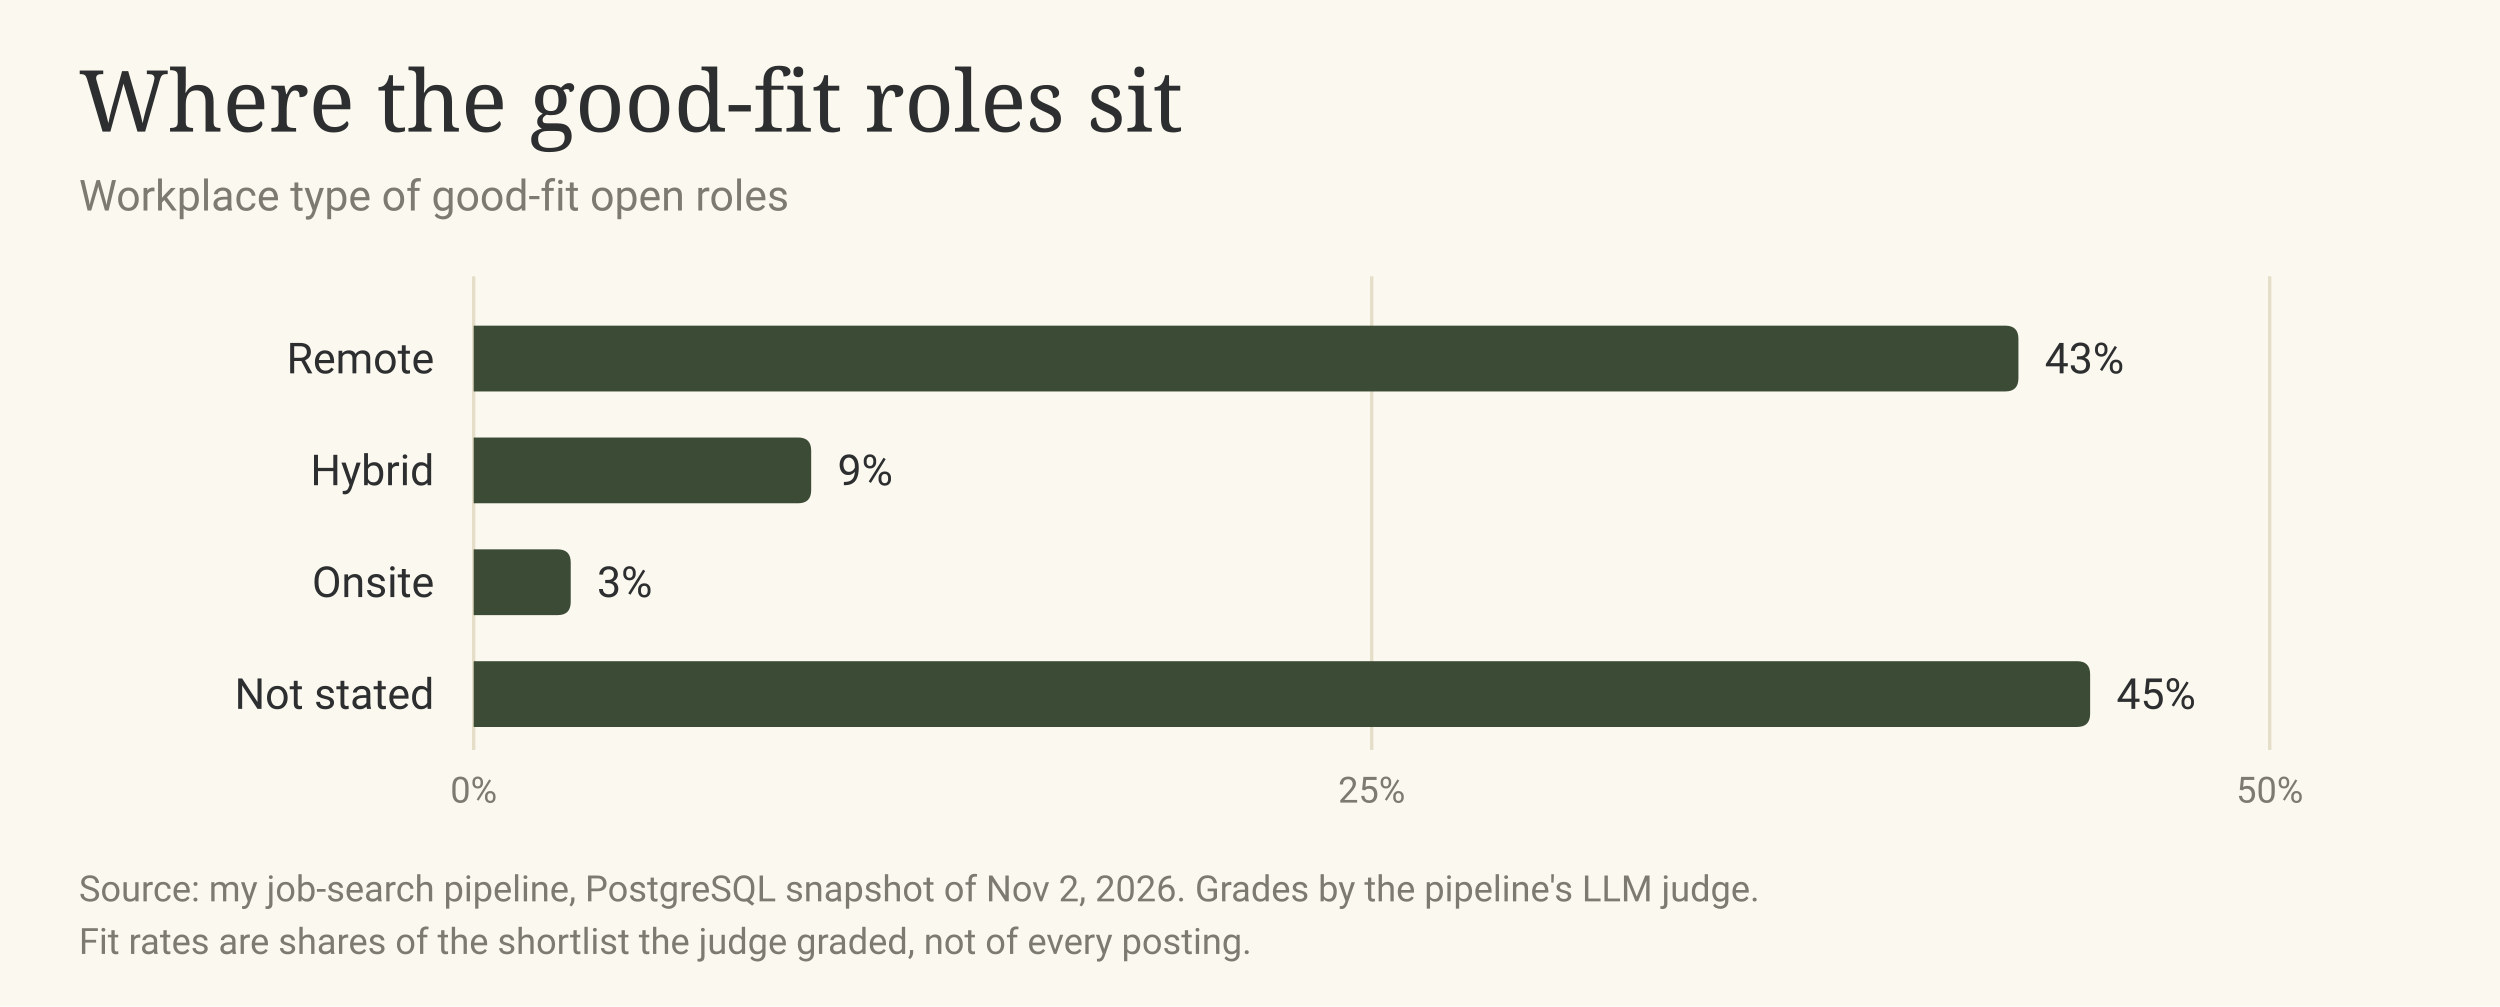
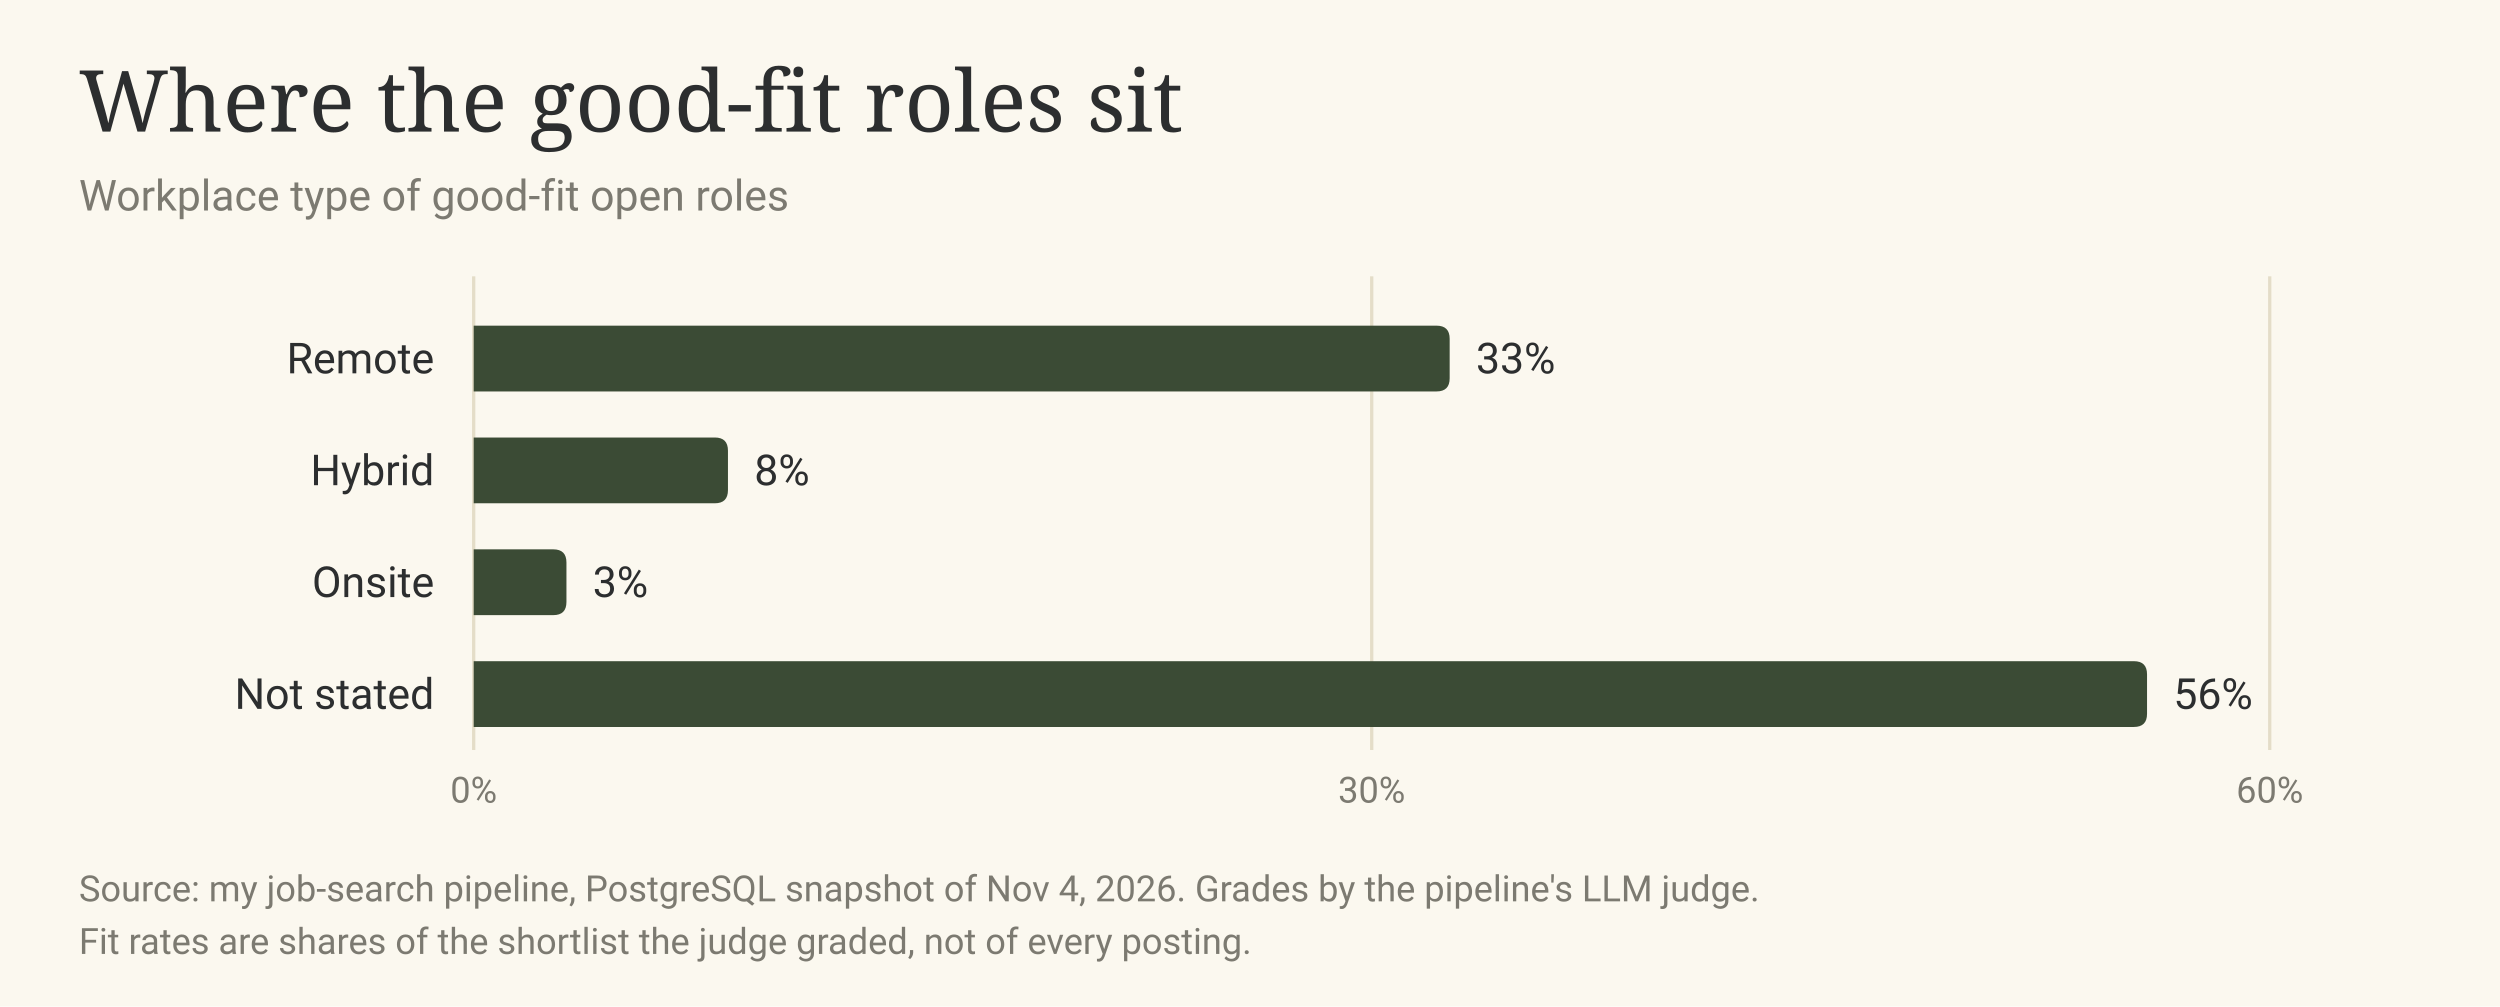
<svg xmlns="http://www.w3.org/2000/svg" viewBox="0 0 760 306" width="760" height="306" role="img" aria-labelledby="t d">
  <rect width="760" height="306" fill="#fbf8ef" />
  <text x="24" y="40" font-family="'Instrument Serif', 'Iowan Old Style', Georgia, serif" font-size="26" fill="#2c2e2f">Where the good-fit roles sit</text>
  <text x="24" y="64" font-family="-apple-system, BlinkMacSystemFont, 'Segoe UI', Roboto, Inter, sans-serif" font-size="13" fill="#7c7a71">Workplace type of good-fit open roles</text>
  <line x1="144.0" y1="84" x2="144.0" y2="228" stroke="#e4ddc8" stroke-width="1" />
  <text x="144.0" y="244" text-anchor="middle" font-family="-apple-system, BlinkMacSystemFont, 'Segoe UI', Roboto, Inter, sans-serif" font-size="11" fill="#7c7a71">0%</text>
  <line x1="417.0" y1="84" x2="417.0" y2="228" stroke="#e4ddc8" stroke-width="1" />
-   <text x="417.0" y="244" text-anchor="middle" font-family="-apple-system, BlinkMacSystemFont, 'Segoe UI', Roboto, Inter, sans-serif" font-size="11" fill="#7c7a71">25%</text>
+   <text x="417.0" y="244" text-anchor="middle" font-family="-apple-system, BlinkMacSystemFont, 'Segoe UI', Roboto, Inter, sans-serif" font-size="11" fill="#7c7a71">30%</text>
  <line x1="690.0" y1="84" x2="690.0" y2="228" stroke="#e4ddc8" stroke-width="1" />
-   <text x="690.0" y="244" text-anchor="middle" font-family="-apple-system, BlinkMacSystemFont, 'Segoe UI', Roboto, Inter, sans-serif" font-size="11" fill="#7c7a71">50%</text>
+   <text x="690.0" y="244" text-anchor="middle" font-family="-apple-system, BlinkMacSystemFont, 'Segoe UI', Roboto, Inter, sans-serif" font-size="11" fill="#7c7a71">60%</text>
  <g>
    <text x="132" y="113.5" text-anchor="end" font-family="-apple-system, BlinkMacSystemFont, 'Segoe UI', Roboto, Inter, sans-serif" font-size="13" fill="#2c2e2f">Remote</text>
-     <path d="M144.0,99.0H609.6Q613.6,99.0 613.6,103.0V115.0Q613.6,119.0 609.6,119.0H144.0Z" fill="#3b4b35" />
-     <text x="621.6" y="113.5" font-family="-apple-system, BlinkMacSystemFont, 'Segoe UI', Roboto, Inter, sans-serif" font-size="13" fill="#2c2e2f">43%</text>
+     <path d="M144.0,99.0H436.7Q440.7,99.0 440.7,103.0V115.0Q440.7,119.0 436.7,119.0H144.0Z" fill="#3b4b35" />
+     <text x="448.7" y="113.5" font-family="-apple-system, BlinkMacSystemFont, 'Segoe UI', Roboto, Inter, sans-serif" font-size="13" fill="#2c2e2f">33%</text>
  </g>
  <g>
    <text x="132" y="147.5" text-anchor="end" font-family="-apple-system, BlinkMacSystemFont, 'Segoe UI', Roboto, Inter, sans-serif" font-size="13" fill="#2c2e2f">Hybrid</text>
-     <path d="M144.0,133.0H242.6Q246.6,133.0 246.6,137.0V149.0Q246.6,153.0 242.6,153.0H144.0Z" fill="#3b4b35" />
-     <text x="254.6" y="147.5" font-family="-apple-system, BlinkMacSystemFont, 'Segoe UI', Roboto, Inter, sans-serif" font-size="13" fill="#2c2e2f">9%</text>
+     <path d="M144.0,133.0H217.3Q221.3,133.0 221.3,137.0V149.0Q221.3,153.0 217.3,153.0H144.0Z" fill="#3b4b35" />
+     <text x="229.3" y="147.5" font-family="-apple-system, BlinkMacSystemFont, 'Segoe UI', Roboto, Inter, sans-serif" font-size="13" fill="#2c2e2f">8%</text>
  </g>
  <g>
    <text x="132" y="181.5" text-anchor="end" font-family="-apple-system, BlinkMacSystemFont, 'Segoe UI', Roboto, Inter, sans-serif" font-size="13" fill="#2c2e2f">Onsite</text>
-     <path d="M144.0,167.0H169.5Q173.5,167.0 173.5,171.0V183.0Q173.5,187.0 169.5,187.0H144.0Z" fill="#3b4b35" />
-     <text x="181.5" y="181.5" font-family="-apple-system, BlinkMacSystemFont, 'Segoe UI', Roboto, Inter, sans-serif" font-size="13" fill="#2c2e2f">3%</text>
+     <path d="M144.0,167.0H168.2Q172.2,167.0 172.2,171.0V183.0Q172.2,187.0 168.2,187.0H144.0Z" fill="#3b4b35" />
+     <text x="180.2" y="181.5" font-family="-apple-system, BlinkMacSystemFont, 'Segoe UI', Roboto, Inter, sans-serif" font-size="13" fill="#2c2e2f">3%</text>
  </g>
  <g>
    <text x="132" y="215.5" text-anchor="end" font-family="-apple-system, BlinkMacSystemFont, 'Segoe UI', Roboto, Inter, sans-serif" font-size="13" fill="#2c2e2f">Not stated</text>
-     <path d="M144.0,201.0H631.4Q635.4,201.0 635.4,205.0V217.0Q635.4,221.0 631.4,221.0H144.0Z" fill="#3b4b35" />
-     <text x="643.4" y="215.5" font-family="-apple-system, BlinkMacSystemFont, 'Segoe UI', Roboto, Inter, sans-serif" font-size="13" fill="#2c2e2f">45%</text>
+     <path d="M144.0,201.0H648.7Q652.7,201.0 652.7,205.0V217.0Q652.7,221.0 648.7,221.0H144.0Z" fill="#3b4b35" />
+     <text x="660.7" y="215.5" font-family="-apple-system, BlinkMacSystemFont, 'Segoe UI', Roboto, Inter, sans-serif" font-size="13" fill="#2c2e2f">56%</text>
  </g>
-   <text x="24" y="274" font-family="-apple-system, BlinkMacSystemFont, 'Segoe UI', Roboto, Inter, sans-serif" font-size="11" fill="#7c7a71">Source: my job-search pipeline, PostgreSQL snapshot of Nov 2, 2026. Grades by the pipeline's LLM judge.</text>
+   <text x="24" y="274" font-family="-apple-system, BlinkMacSystemFont, 'Segoe UI', Roboto, Inter, sans-serif" font-size="11" fill="#7c7a71">Source: my job-search pipeline, PostgreSQL snapshot of Nov 4, 2026. Grades by the pipeline's LLM judge.</text>
  <text x="24" y="290" font-family="-apple-system, BlinkMacSystemFont, 'Segoe UI', Roboto, Inter, sans-serif" font-size="11" fill="#7c7a71">Fit rates are shares of the shortlist the judge graded, not of every posting.</text>
</svg>
